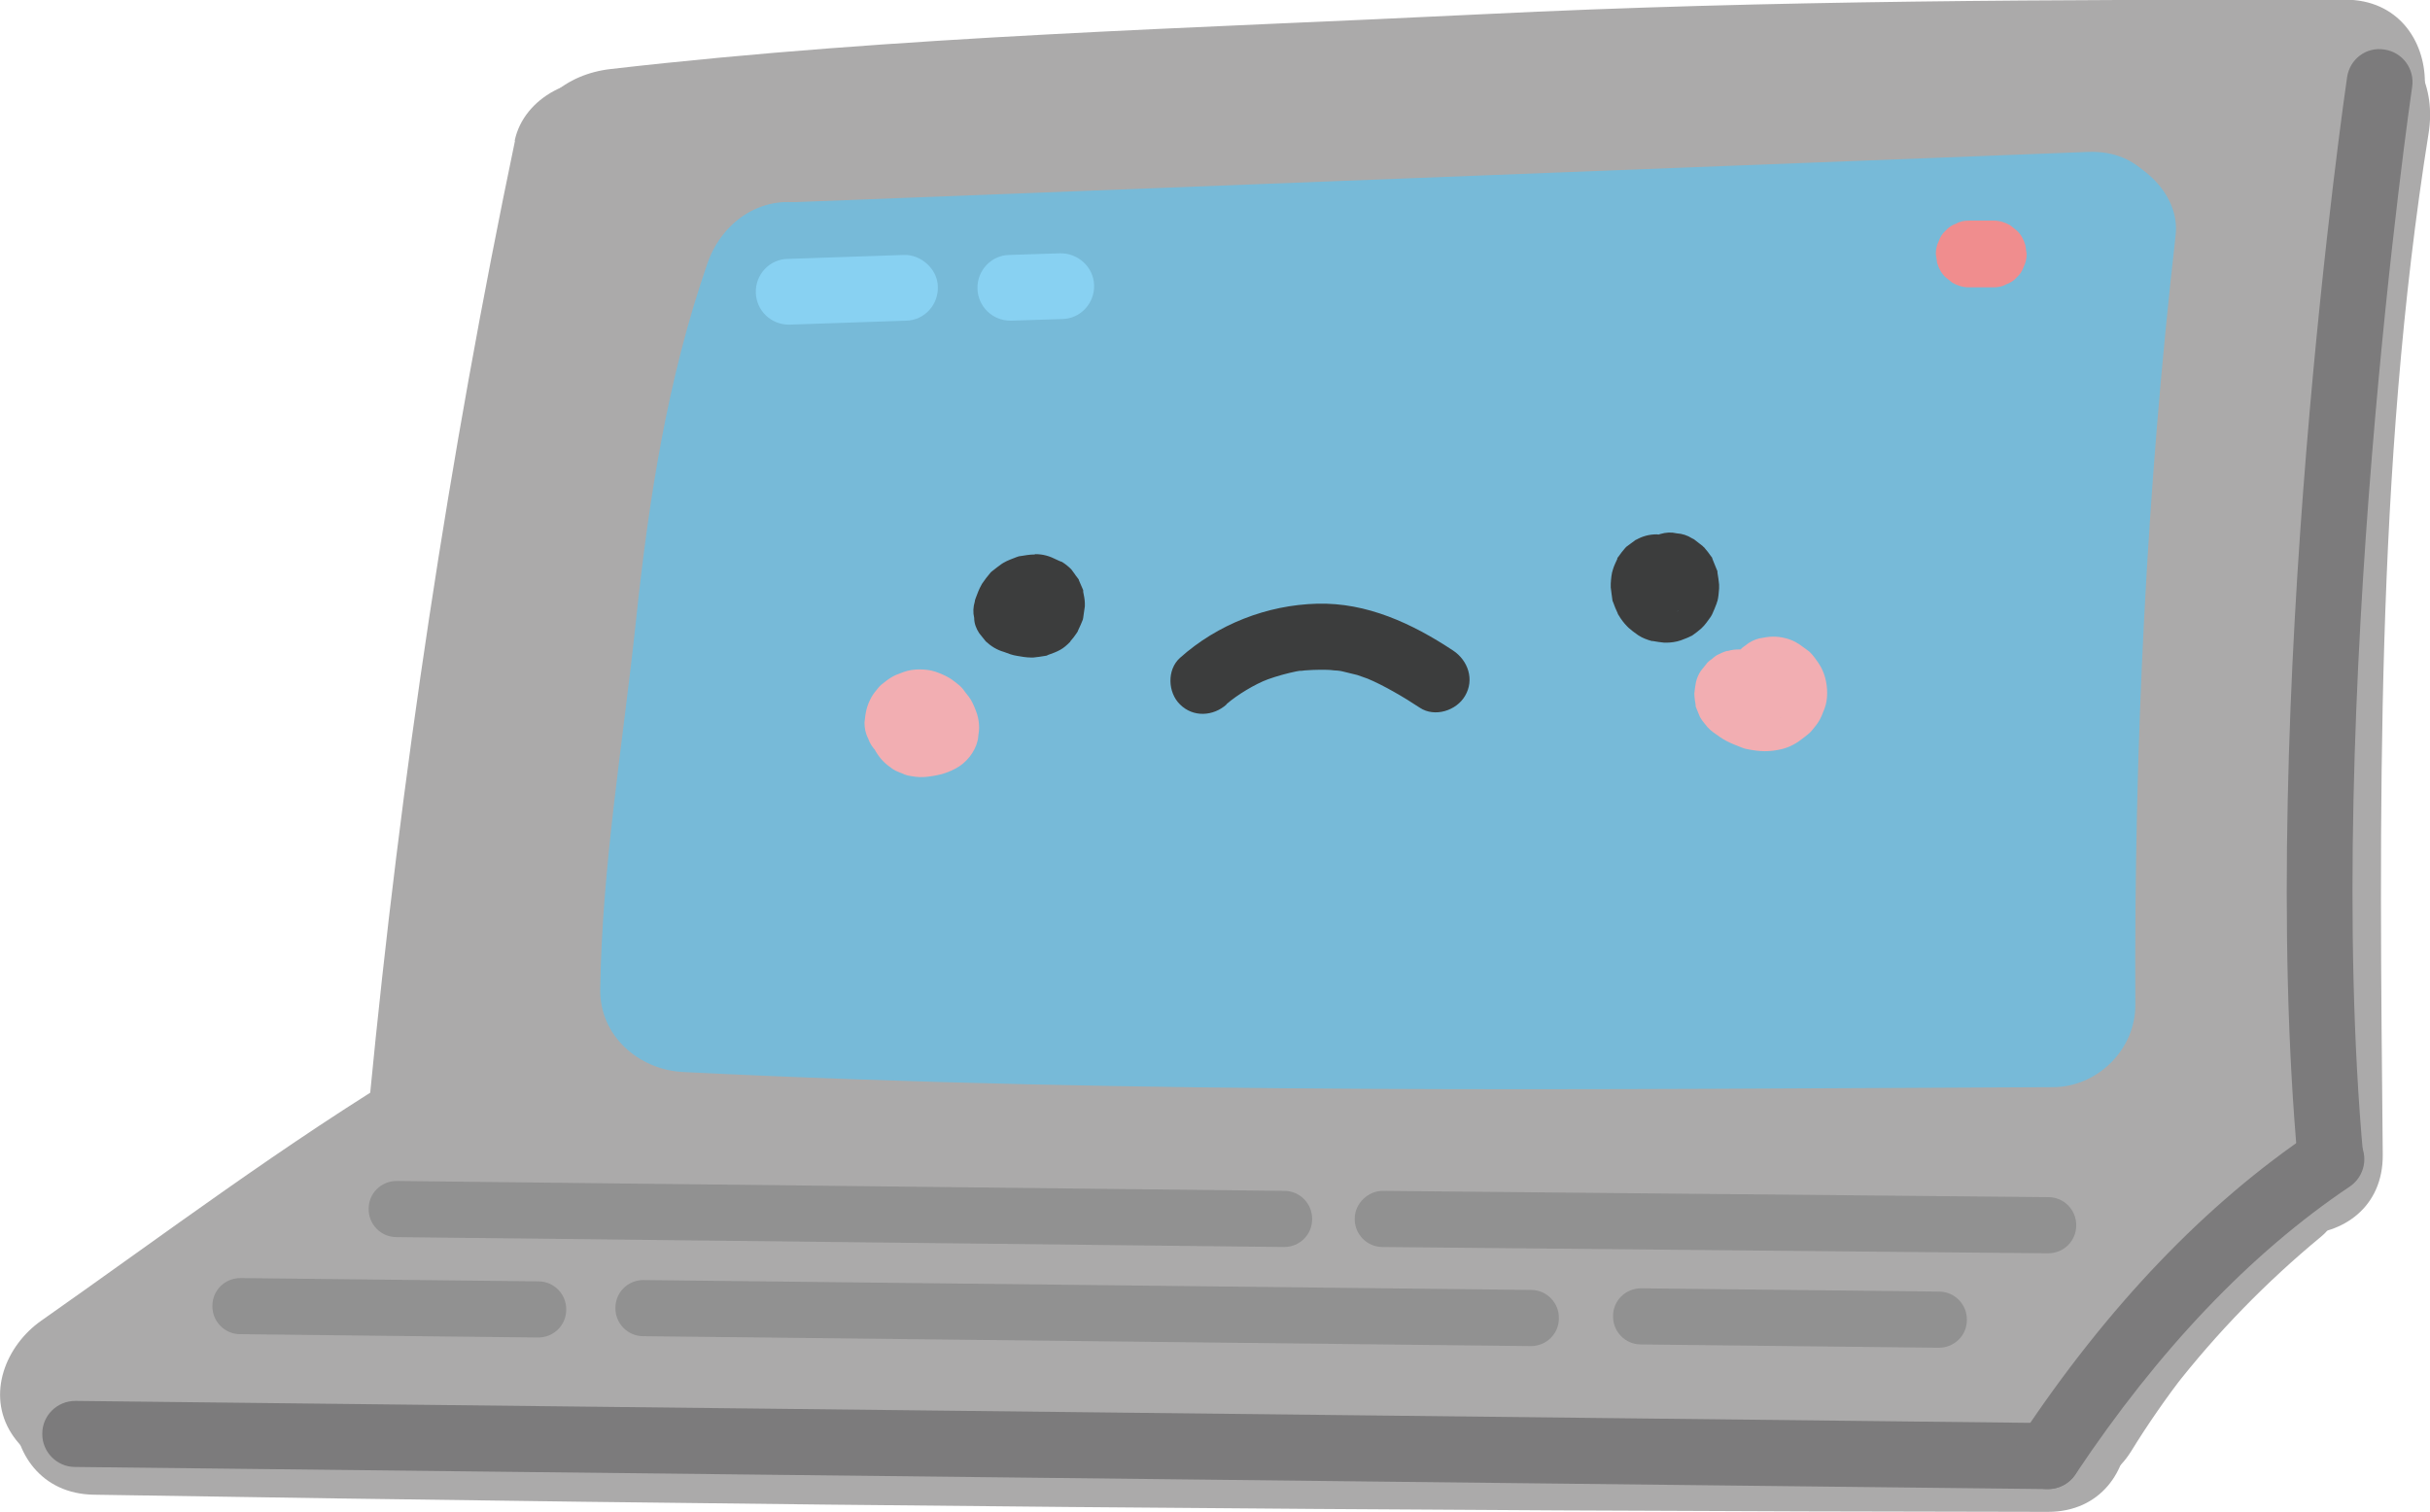
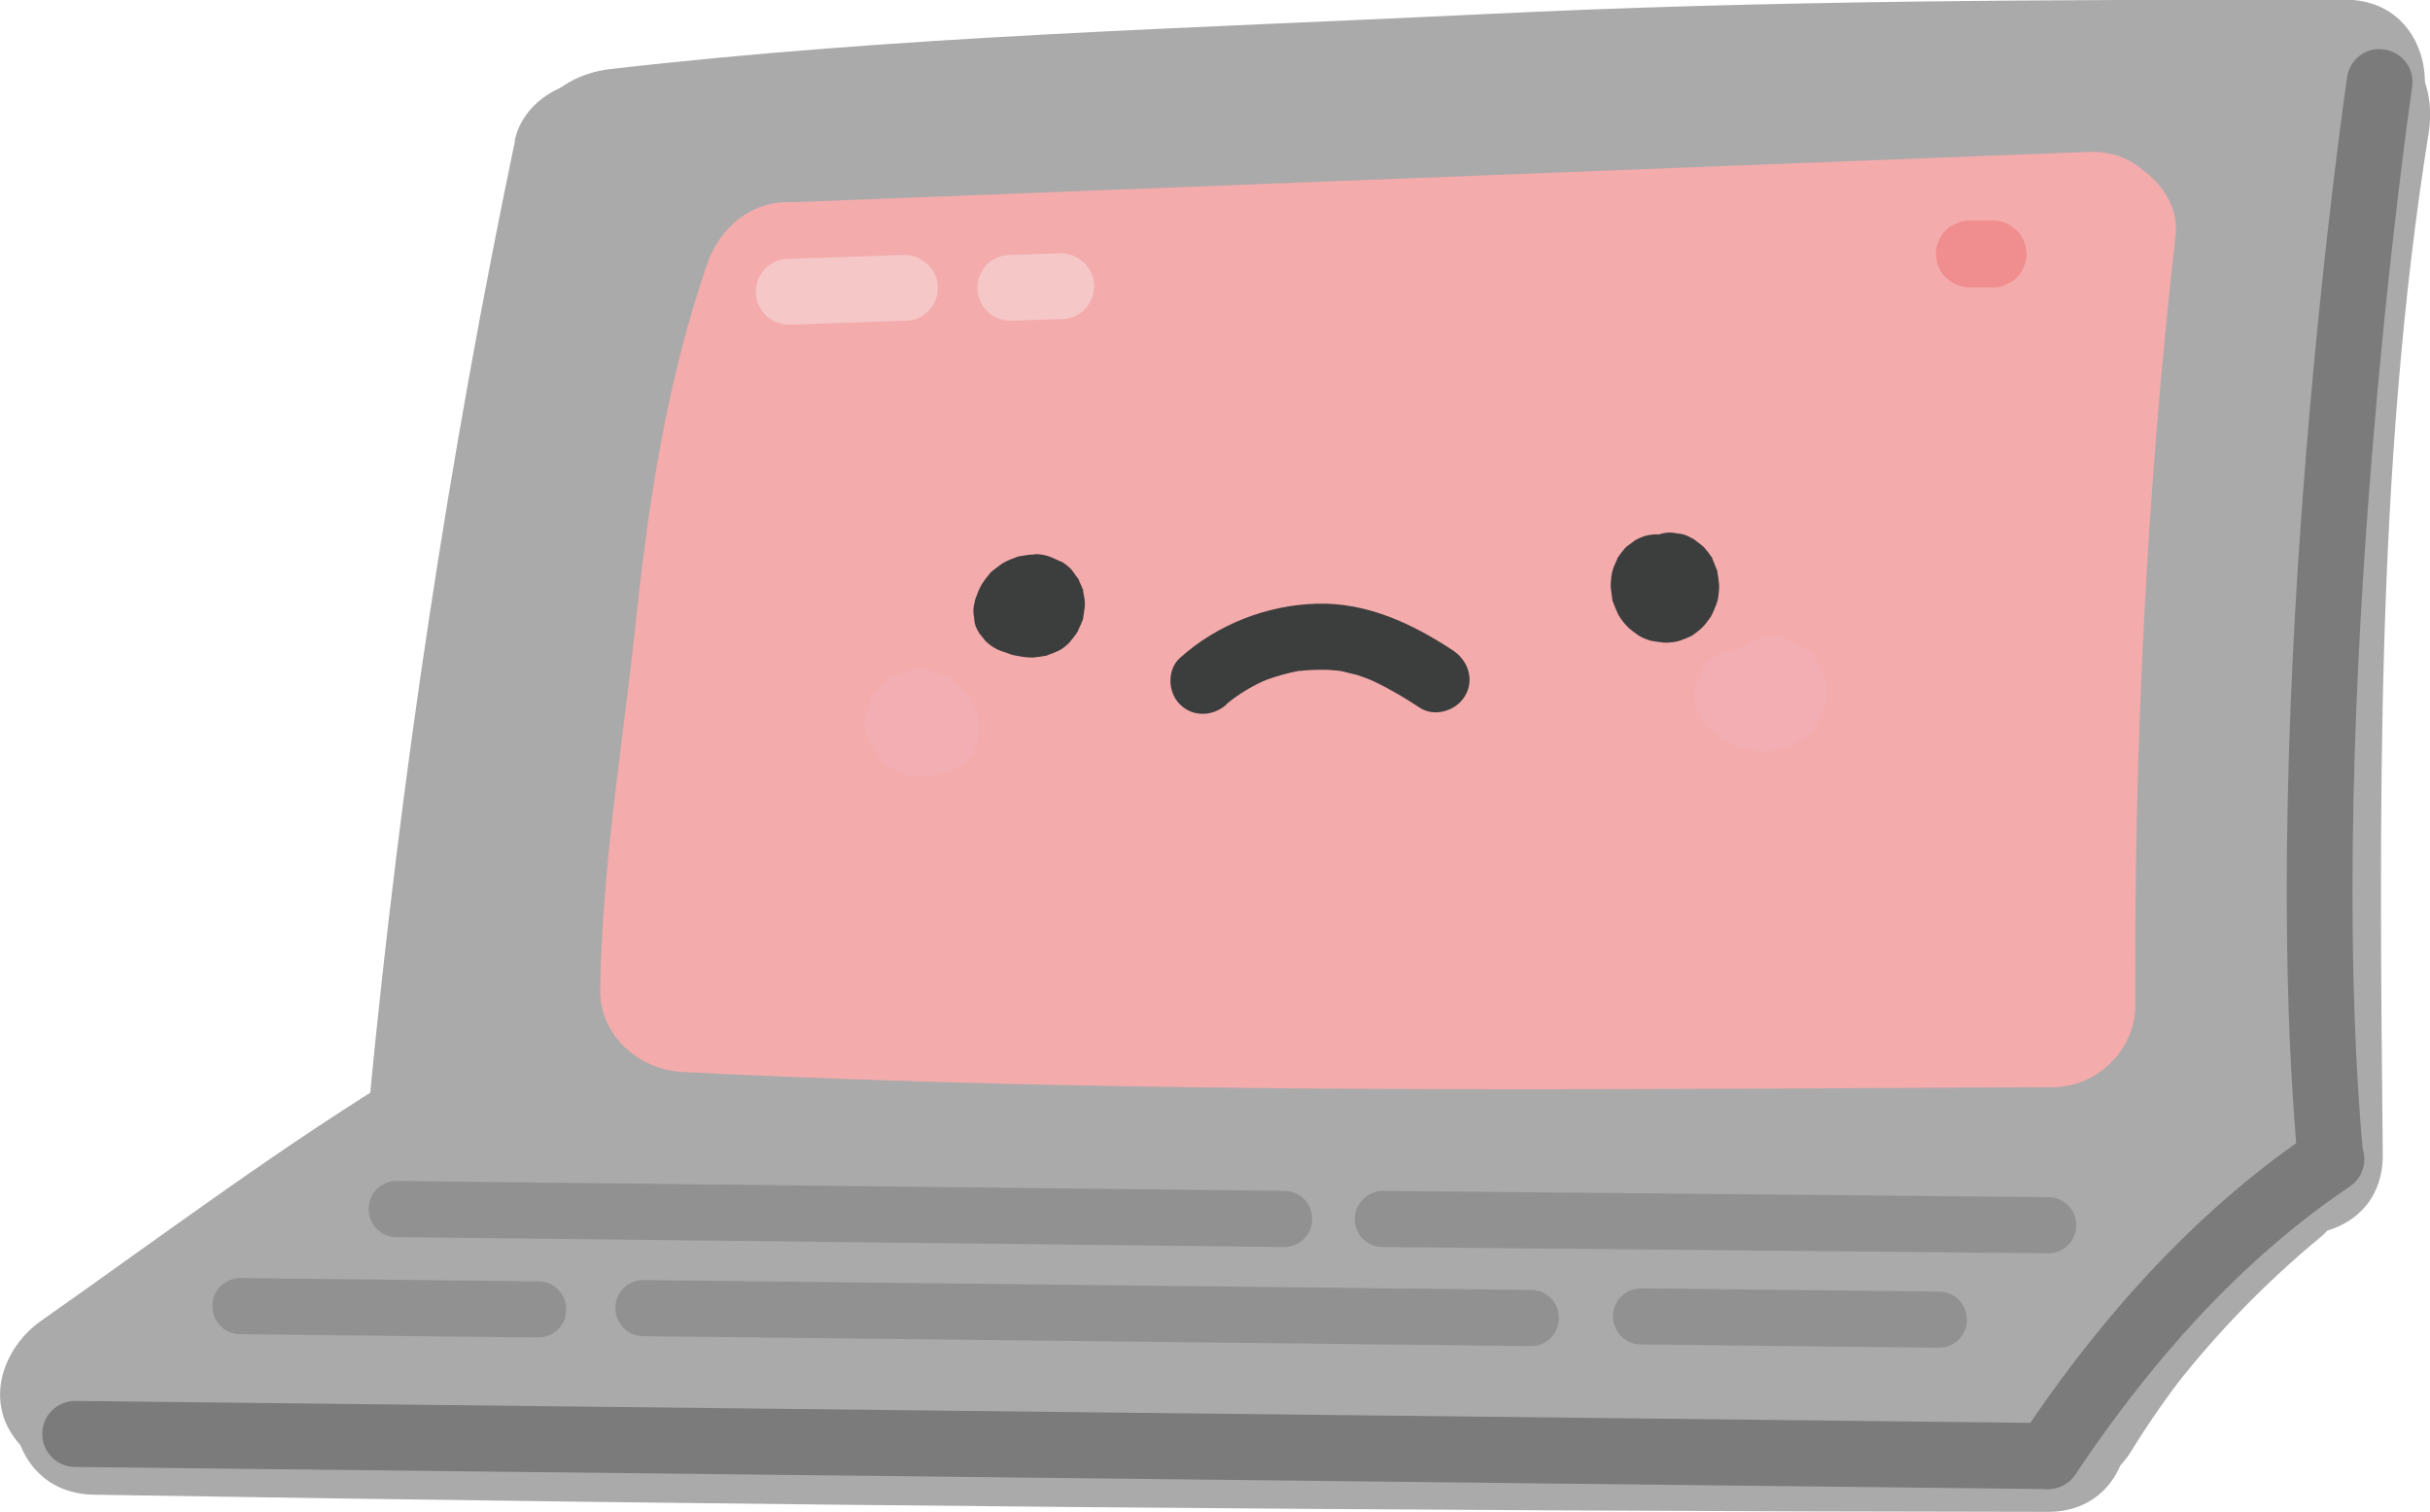
<svg xmlns="http://www.w3.org/2000/svg" id="_레이어_2" data-name="레이어 2" viewBox="0 0 73.56 45.78">
  <defs>
    <style>
      .cls-1 {
+         fill: #f4abac;
+       }
+ 
+       .cls-2 {
        fill: #f08d8e;
      }

-       .cls-2 {
+       .cls-3 {
+         fill: #f5c7c7;
+       }
+ 
+       .cls-4 {
        fill: #f2aeb2;
      }

-       .cls-3 {
+       .cls-5 {
        fill: #919191;
      }

-       .cls-4 {
+       .cls-6 {
        fill: #7c7b7c;
      }

-       .cls-5 {
+       .cls-7 {
        fill: #abaaaa;
      }

-       .cls-6 {
-         fill: #88d1f2;
-       }
- 
-       .cls-7 {
+       .cls-8 {
        fill: #3c3d3d;
-       }
- 
-       .cls-8 {
-         fill: #77bad8;
      }
    </style>
  </defs>
  <g id="_레이어_1-2" data-name="레이어 1">
    <g>
      <g>
        <g>
          <g>
            <g>
-               <path class="cls-4" d="m18.01,4.93c-1.96,9.36-3.4,18.82-4.31,28.33" />
-               <path class="cls-5" d="m15.59,4.26c-2,9.58-3.46,19.26-4.4,29-.13,1.35,1.24,2.5,2.5,2.5,1.46,0,2.37-1.15,2.5-2.5.9-9.3,2.32-18.53,4.22-27.67.28-1.32-.39-2.7-1.75-3.08-1.24-.34-2.8.42-3.08,1.75h0Z" />
+               <path class="cls-6" d="m18.01,4.93c-1.96,9.36-3.4,18.82-4.31,28.33" />
+               <path class="cls-7" d="m15.59,4.26c-2,9.58-3.46,19.26-4.4,29-.13,1.35,1.24,2.5,2.5,2.5,1.46,0,2.37-1.15,2.5-2.5.9-9.3,2.32-18.53,4.22-27.67.28-1.32-.39-2.7-1.75-3.08-1.24-.34-2.8.42-3.08,1.75h0Z" />
            </g>
            <g>
              <g>
-                 <path class="cls-4" d="m18.49,4.59c9.53-1.11,18.87-1.24,28.63-1.77,7.93-.43,16.11-.32,23.87-.32" />
-                 <path class="cls-5" d="m18.49,7.09c8.77-1.01,17.59-1.23,26.4-1.66s17.39-.44,26.1-.44c3.22,0,3.22-5,0-5-8.71,0-17.39.01-26.1.44s-17.63.65-26.4,1.66c-1.34.15-2.5,1.04-2.5,2.5,0,1.23,1.15,2.66,2.5,2.5h0Z" />
+                 <path class="cls-6" d="m18.49,4.59c9.53-1.11,18.87-1.24,28.63-1.77,7.93-.43,16.11-.32,23.87-.32" />
+                 <path class="cls-7" d="m18.49,7.09c8.77-1.01,17.59-1.23,26.4-1.66s17.39-.44,26.1-.44c3.22,0,3.22-5,0-5-8.71,0-17.39.01-26.1.44-8.81.43-17.63.65-26.4,1.66-1.34.15-2.5,1.04-2.5,2.5,0,1.23,1.15,2.66,2.5,2.5h0Z" />
              </g>
              <g>
-                 <path class="cls-4" d="m71.11,3.35c-1.68,10.43-1.58,21.05-1.47,31.61" />
-                 <path class="cls-5" d="m68.69,2.69c-1.7,10.69-1.67,21.48-1.56,32.27.03,3.22,5.03,3.22,5,0-.1-10.32-.24-20.72,1.39-30.94.21-1.33-.34-2.69-1.75-3.08-1.19-.33-2.86.4-3.08,1.75h0Z" />
+                 <path class="cls-6" d="m71.11,3.35c-1.68,10.43-1.58,21.05-1.47,31.61" />
+                 <path class="cls-7" d="m68.69,2.69c-1.7,10.69-1.67,21.48-1.56,32.27.03,3.22,5.03,3.22,5,0-.1-10.32-.24-20.72,1.39-30.94.21-1.33-.34-2.69-1.75-3.08-1.19-.33-2.86.4-3.08,1.75h0Z" />
              </g>
            </g>
            <g>
-               <path class="cls-4" d="m2.51,42.15c2.74-1.92,5.47-3.85,8.21-5.77.99-.69,2.11-1.37,3.09-1.96" />
-               <path class="cls-5" d="m3.77,44.31c3.73-2.62,7.39-5.38,11.3-7.73,1.12-.67,1.63-2.28.9-3.42s-2.22-1.62-3.42-.9c-3.91,2.35-7.57,5.11-11.3,7.73-1.07.75-1.67,2.22-.9,3.42.68,1.06,2.28,1.7,3.42.9h0Z" />
+               <path class="cls-6" d="m2.51,42.15c2.74-1.92,5.47-3.85,8.21-5.77.99-.69,2.11-1.37,3.09-1.96" />
+               <path class="cls-7" d="m3.77,44.31c3.73-2.62,7.39-5.38,11.3-7.73,1.12-.67,1.63-2.28.9-3.42s-2.22-1.62-3.42-.9c-3.91,2.35-7.57,5.11-11.3,7.73-1.07.75-1.67,2.22-.9,3.42.68,1.06,2.28,1.7,3.42.9h0Z" />
            </g>
            <g>
-               <path class="cls-4" d="m61.99,43.28c-19.72-.02-39.43-.2-59.15-.52" />
-               <path class="cls-5" d="m61.99,40.78c-19.72-.02-39.43-.2-59.15-.52-3.22-.05-3.22,4.95,0,5,19.71.32,39.43.5,59.15.52,3.22,0,3.22-5,0-5h0Z" />
+               <path class="cls-6" d="m61.99,43.28c-19.72-.02-39.43-.2-59.15-.52" />
+               <path class="cls-7" d="m61.99,40.78c-19.72-.02-39.43-.2-59.15-.52-3.22-.05-3.22,4.95,0,5,19.71.32,39.43.5,59.15.52,3.22,0,3.22-5,0-5h0Z" />
            </g>
            <g>
-               <path class="cls-4" d="m68.51,35.67c-2.42,1.98-4.51,4.36-6.16,7.02" />
-               <path class="cls-5" d="m66.74,33.9c-2.58,2.12-4.79,4.69-6.55,7.53-.69,1.11-.27,2.8.9,3.42s2.68.29,3.42-.9c.51-.83,1.07-1.63,1.66-2.4l-.39.51c1.32-1.7,2.83-3.25,4.49-4.62.47-.38.73-1.19.73-1.77,0-.61-.27-1.35-.73-1.77s-1.1-.76-1.77-.73c-.7.03-1.23.29-1.77.73h0Z" />
+               <path class="cls-6" d="m68.51,35.67c-2.42,1.98-4.51,4.36-6.16,7.02" />
+               <path class="cls-7" d="m66.74,33.9c-2.58,2.12-4.79,4.69-6.55,7.53-.69,1.11-.27,2.8.9,3.42s2.68.29,3.42-.9c.51-.83,1.07-1.63,1.66-2.4l-.39.51c1.32-1.7,2.83-3.25,4.49-4.62.47-.38.73-1.19.73-1.77,0-.61-.27-1.35-.73-1.77s-1.1-.76-1.77-.73c-.7.03-1.23.29-1.77.73h0Z" />
            </g>
          </g>
-           <polygon class="cls-5" points="13.81 34.42 18.49 4.93 70.34 2.5 69.63 34.96 62.35 42.69 2.51 42.15 13.81 34.42" />
+           <polygon class="cls-7" points="13.81 34.42 18.49 4.93 70.34 2.5 69.63 34.96 62.35 42.69 2.51 42.15 13.81 34.42" />
        </g>
        <g>
-           <path class="cls-8" d="m23.83,11.13c13.13-.51,26.25-1.02,39.38-1.53,3.21-.12,3.22-5.12,0-5-13.13.51-26.25,1.02-39.38,1.53-3.21.12-3.22,5.12,0,5h0Z" />
-           <path class="cls-8" d="m60.86,7.12c-.88,7.74-1.26,15.51-1.22,23.3l2.5-2.5c-13.82.06-27.66.23-41.47-.46l2.5,2.5c.04-3.56.67-7.18,1.04-10.73s.92-6.71,2.04-9.94c.44-1.28-.5-2.73-1.75-3.08-1.37-.38-2.63.47-3.08,1.75-1.22,3.52-1.78,7.16-2.17,10.85s-1.03,7.45-1.08,11.15c-.02,1.4,1.16,2.43,2.5,2.5,13.81.69,27.65.52,41.47.46,1.35,0,2.51-1.14,2.5-2.5-.04-7.79.34-15.56,1.22-23.3.15-1.34-1.26-2.5-2.5-2.5-1.48,0-2.35,1.15-2.5,2.5h0Z" />
-           <path class="cls-8" d="m24.46,8.66s-4.54,9.61-2.36,20.59l40.67,1.21,1.54-23.3-39.85,1.5Z" />
+           <path class="cls-1" d="m23.83,11.13c13.13-.51,26.25-1.02,39.38-1.53,3.21-.12,3.22-5.12,0-5-13.13.51-26.25,1.02-39.38,1.53-3.21.12-3.22,5.12,0,5h0Z" />
+           <path class="cls-1" d="m60.86,7.12c-.88,7.74-1.26,15.51-1.22,23.3l2.5-2.5c-13.82.06-27.66.23-41.47-.46l2.5,2.5c.04-3.56.67-7.18,1.04-10.73s.92-6.71,2.04-9.94c.44-1.28-.5-2.73-1.75-3.08-1.37-.38-2.63.47-3.08,1.75-1.22,3.52-1.78,7.16-2.17,10.85s-1.03,7.45-1.08,11.15c-.02,1.4,1.16,2.43,2.5,2.5,13.81.69,27.65.52,41.47.46,1.35,0,2.51-1.14,2.5-2.5-.04-7.79.34-15.56,1.22-23.3.15-1.34-1.26-2.5-2.5-2.5-1.48,0-2.35,1.15-2.5,2.5h0Z" />
+           <path class="cls-1" d="m24.46,8.66s-4.54,9.61-2.36,20.59l40.67,1.21,1.54-23.3-39.85,1.5Z" />
        </g>
-         <path class="cls-7" d="m31.31,16.79c-.15,0-.29.03-.43.05-.04,0-.07.02-.11.03-.13.05-.27.1-.39.17-.02.01-.03.02-.05.03-.1.07-.2.15-.29.22-.03.02-.06.05-.08.08-.08.09-.15.19-.22.29-.01.01-.02.03-.03.05-.07.12-.13.28-.17.39-.01.04-.03.07-.03.11-.05.17-.06.33-.02.5,0,.17.06.32.15.46l.2.25c.16.15.34.26.55.32.13.05.26.1.4.12.11.02.28.05.42.05.02,0,.03,0,.05,0,0,0,.02,0,.02,0,.11-.01.24-.03.36-.05.03,0,.06-.01.09-.03.12-.04.25-.09.36-.15s.2-.14.29-.23c0,0,.01-.01.02-.02,0,0,0,0,0-.01.07-.08.15-.18.2-.26.01-.02.02-.03.03-.05,0,0,0-.02.01-.03.05-.11.1-.21.14-.32,0-.02.01-.04.01-.05.02-.12.03-.24.05-.35,0-.01,0-.02,0-.04,0-.02,0-.04,0-.06,0-.09-.03-.25-.05-.34,0,0,0,0,0-.01,0-.01,0-.02,0-.03,0,0,0,0,0-.01,0,0,0,0,0,0l-.13-.3s0-.02-.01-.03c-.03-.05-.09-.11-.11-.15-.02-.03-.07-.1-.11-.15-.09-.09-.19-.17-.29-.23,0,0,0,0-.01,0-.05-.02-.1-.04-.16-.07-.05-.02-.1-.05-.16-.07-.01,0-.02,0-.03,0-.17-.05-.33-.06-.5-.02-.17,0-.32.06-.46.15-.15.08-.26.19-.35.32-.11.12-.19.26-.22.43l-.04.33c0,.23.06.44.17.63l.2.25c.16.15.34.26.55.32.01,0,.03,0,.04.01l-.3-.13s.03.02.05.03l-.25-.2s.02.02.03.03l-.2-.25s.02.03.03.05l-.13-.3s.02.05.02.07l-.04-.33s0,.06,0,.09l.04-.33s-.01.07-.03.1l.13-.3s-.03.06-.05.08l.2-.25s-.03.04-.05.05l.25-.2s-.05.03-.07.04l.3-.13s-.08.03-.12.03l.33-.04c-.06,0-.11,0-.17,0l.33.04c-.14-.02-.27-.07-.4-.12l.87,1.54s.02-.08.04-.12l-.13.3s.05-.1.08-.14l-.2.25s.08-.09.12-.12l-.25.2s.09-.06.14-.08l-.3.13c.05-.02.1-.04.16-.04l-.33.04s.05,0,.07,0c.17,0,.33-.03.48-.11.15-.05.29-.14.4-.26.12-.11.21-.25.26-.4.08-.15.11-.31.11-.48l-.04-.33c-.06-.21-.17-.4-.32-.55l-.25-.2c-.19-.11-.41-.17-.63-.17h0Z" />
-         <path class="cls-7" d="m49.54,16.33c-.05.03-.1.08-.15.11-.04.03-.1.07-.15.11-.01.01-.03.03-.04.04-.07.08-.15.18-.21.27,0,0-.01.02-.02.02,0,0,0,.01-.01.02,0,0,0,.01,0,.02-.04.09-.1.21-.13.31-.05.14-.06.3-.07.44,0,.04,0,.08,0,.12.02.13.03.26.05.38,0,.02.01.04.02.06.04.12.09.23.14.34,0,.02.02.04.03.06.07.12.16.24.26.34.01.01.03.03.04.04.08.07.18.15.27.21,0,0,.02.01.03.02.12.08.26.13.4.17,0,0,.02,0,.03,0,.11.02.24.04.35.05.02,0,.04,0,.06,0,.13,0,.3-.02.44-.07.1-.04.22-.08.31-.13,0,0,.02,0,.02-.01s.02,0,.02-.01c.09-.06.19-.14.27-.21.1-.09.2-.23.27-.33.02-.03.04-.06.06-.1.05-.11.1-.23.14-.34,0-.02.01-.04.02-.06.03-.12.04-.25.05-.38,0-.02,0-.04,0-.06s0-.04,0-.06c-.01-.12-.03-.24-.05-.36,0-.01,0-.02,0-.03,0-.02-.01-.04-.02-.06-.04-.11-.09-.21-.13-.32,0,0,0-.02-.01-.03,0-.02-.02-.04-.03-.05-.06-.09-.14-.19-.21-.27,0,0-.01-.02-.02-.02s-.02-.01-.02-.02c-.09-.07-.18-.14-.27-.21-.02-.01-.04-.02-.06-.03-.14-.09-.3-.14-.46-.15-.17-.04-.33-.03-.5.02-.16.04-.3.11-.43.22-.14.09-.24.21-.32.35l-.13.3c-.06.22-.06.44,0,.66l.13.3c.11.19.26.34.45.45.03.01.05.03.08.05l-.25-.2s.04.04.06.06l-.2-.25s.03.05.05.08l-.13-.3s.03.08.03.12l-.04-.33c0,.05,0,.1,0,.15l.04-.33c0,.05-.02.1-.04.15l.13-.3s-.04.07-.06.11l.2-.25s-.04.05-.07.07l.25-.2s-.05.04-.08.05l.3-.13s-.06.02-.09.02l.33-.04s-.06,0-.09,0l.33.04s-.06-.01-.09-.02l.3.13s-.06-.03-.09-.05l.25.2s-.06-.05-.08-.08l.2.25s-.05-.08-.07-.12l.13.3s-.03-.09-.04-.14l.04.33s0-.09,0-.14l-.04.33s.01-.06.03-.1l-.13.3s.03-.05.04-.08l-.2.25s.04-.04.06-.06l-.25.2s.01-.01.02-.02c.15-.08.26-.19.35-.32.11-.12.19-.26.22-.43.05-.17.06-.33.02-.5,0-.17-.06-.32-.15-.46l-.2-.25c-.16-.15-.34-.26-.55-.32l-.33-.04c-.23,0-.44.06-.63.17h0Z" />
-         <path class="cls-2" d="m27.33,20.59c-.24.09-.45.18-.63.38-.04.05-.17.21-.2.26,0,0,0,.02-.01.02-.03.05-.12.24-.14.35-.06.31-.06.45,0,.76.03.14.09.28.17.41.15.24.28.36.51.52.1.07.27.12.35.16.03.01.06.02.09.03.15.03.33.06.49.05s.35-.04.51-.08.31-.1.46-.18c.31-.16.58-.49.66-.83.02-.06.02-.14.03-.2.01-.08.02-.13.02-.2,0-.13-.02-.28-.06-.41-.05-.15-.11-.3-.19-.44-.04-.07-.09-.13-.14-.19s-.09-.13-.14-.18c-.02-.02-.04-.04-.06-.06-.08-.07-.18-.14-.26-.2-.02-.01-.03-.02-.05-.03-.13-.08-.28-.14-.42-.19-.15-.05-.32-.07-.48-.07s-.33.02-.49.08c-.32.11-.42.18-.68.39-.02.02-.04.04-.06.06-.08.1-.17.2-.23.31-.15.28-.18.46-.21.77,0,.17.03.33.11.48.05.15.14.29.26.4.11.12.25.21.4.26.15.08.31.11.48.11l.33-.04c.21-.06.4-.17.55-.32l.2-.25c.11-.19.17-.41.17-.63,0,0,0-.02,0-.03l-.04.33s.01-.06.02-.09l-.13.3s.03-.05.05-.08l-.2.25s.05-.06.08-.08l-.25.2s.07-.04.1-.06l-.3.13s.07-.03.11-.03l-.33.04s.08,0,.12,0l-.33-.04s.08.02.12.03l-.3-.13s.09.05.13.08l-.25-.2s.08.08.12.12l-.2-.25s.07.1.09.16l-.13-.3s.03.07.03.1l-.04-.33s0,.03,0,.05l.04-.33s0,.03-.01.05l.13-.3s0,.02-.01.02l.2-.25s-.02.02-.03.03l.25-.2s-.03.02-.05.03l.3-.13c-.1.04-.2.06-.31.08l.33-.04c-.05,0-.11,0-.16,0l.33.04s-.07-.01-.11-.03l.3.13s-.04-.02-.06-.03l.25.2s-.03-.03-.05-.04l.2.25s-.03-.05-.04-.07l.13.3s-.02-.05-.02-.07l.04.33s0-.05,0-.08l-.04.33s0-.04.02-.06l-.13.3s.01-.02.02-.03l-.2.25s.02-.02.03-.03l-.25.2s.03-.02.04-.02l-.3.13h0c.16-.04.3-.12.43-.23.14-.09.24-.21.32-.35.09-.14.14-.3.15-.46.04-.17.03-.33-.02-.5l-.13-.3c-.11-.19-.26-.34-.45-.45l-.3-.13c-.22-.06-.44-.06-.66,0h0Z" />
-         <path class="cls-2" d="m53.58,20.05c-.07-.06-.18-.16-.27-.21-.07-.04-.24-.11-.31-.13-.2-.06-.5-.06-.69,0-.01,0-.02,0-.03,0-.08.02-.24.09-.31.13-.04.02-.18.14-.14.11-.05.03-.1.07-.14.11l-.2.25c-.07.1-.12.22-.15.34-.02.09-.04.25-.05.35,0,.11.03.3.04.35,0,.01,0,.03,0,.04l.06.15c.02.06.05.11.07.17.06.11.15.21.23.31.11.12.25.21.38.3.06.04.12.08.18.11.15.08.31.14.46.2.07.03.14.05.21.06.36.07.63.08.99,0,.27-.06.49-.19.7-.36.09-.07.16-.12.23-.2.22-.26.27-.35.39-.67.11-.28.1-.65.02-.94-.04-.15-.11-.31-.2-.44-.07-.1-.15-.22-.24-.31-.05-.06-.13-.1-.19-.15-.18-.14-.33-.23-.55-.29-.31-.08-.5-.06-.81,0-.16.04-.3.11-.43.22-.14.09-.24.21-.32.35-.09.14-.14.3-.15.46-.04.17-.03.33.02.5.1.3.29.59.57.75l.3.13c.22.06.44.06.66,0h.02c-.11.01-.22.03-.33.04.03,0,.05,0,.08,0l-.33-.04s.06.01.09.02l-.3-.13s.06.03.08.05l-.25-.2s.06.05.08.08l-.2-.25s.05.08.07.12l-.13-.3s.02.08.03.12l-.04-.33s0,.07,0,.1l.04-.33s-.02.08-.03.12l.13-.3s-.04.07-.06.11l.2-.25s-.06.07-.1.1l.25-.2c-.05.04-.11.07-.17.1l.3-.13c-.06.02-.12.04-.19.05l.33-.04c-.07,0-.14,0-.21,0l.33.04c-.09-.01-.18-.04-.27-.08l.3.13c-.13-.06-.26-.13-.38-.22l.25.2s-.06-.05-.08-.08l.2.25s-.02-.04-.03-.06l.13.3s0-.03,0-.04l.04.33v-.02c-.01.11-.03.22-.04.33,0-.01,0-.02,0-.03l-.13.3s.01-.02.02-.03l-.2.25h.01c-.08.05-.17.12-.25.18,0,0,.02-.01.03-.02l-.3.13s.02,0,.03,0l-.33.04h.02c-.11-.02-.22-.03-.33-.04h.01c-.1-.04-.2-.08-.3-.12h.01c-.08-.06-.17-.12-.25-.19h.01c.11.13.25.22.4.27.15.08.31.11.48.11.17,0,.33-.03.48-.11.15-.05.29-.14.4-.26.22-.24.38-.55.37-.88l-.04-.33c-.06-.21-.17-.4-.32-.55h0Z" />
+         <path class="cls-8" d="m31.31,16.79c-.15,0-.29.03-.43.05-.04,0-.07.02-.11.03-.13.05-.27.1-.39.17-.02.01-.03.02-.05.03-.1.07-.2.15-.29.22-.03.02-.06.05-.08.08-.08.09-.15.19-.22.29-.01.01-.02.03-.03.05-.07.12-.13.28-.17.39-.01.04-.03.07-.03.11-.05.17-.06.33-.02.5,0,.17.06.32.15.46l.2.25c.16.15.34.26.55.32.13.05.26.1.4.12.11.02.28.05.42.05.02,0,.03,0,.05,0,0,0,.02,0,.02,0,.11-.01.24-.03.36-.05.03,0,.06-.01.09-.03.12-.04.25-.09.36-.15s.2-.14.29-.23c0,0,.01-.01.02-.02,0,0,0,0,0-.01.07-.08.15-.18.2-.26.01-.02.02-.03.03-.05,0,0,0-.02.01-.03.05-.11.1-.21.14-.32,0-.02.01-.04.01-.05.02-.12.03-.24.05-.35,0-.01,0-.02,0-.04,0-.02,0-.04,0-.06,0-.09-.03-.25-.05-.34,0,0,0,0,0-.01,0-.01,0-.02,0-.03,0,0,0,0,0-.01,0,0,0,0,0,0l-.13-.3s0-.02-.01-.03c-.03-.05-.09-.11-.11-.15-.02-.03-.07-.1-.11-.15-.09-.09-.19-.17-.29-.23,0,0,0,0-.01,0-.05-.02-.1-.04-.16-.07-.05-.02-.1-.05-.16-.07-.01,0-.02,0-.03,0-.17-.05-.33-.06-.5-.02-.17,0-.32.06-.46.15-.15.08-.26.19-.35.32-.11.12-.19.26-.22.43l-.04.33c0,.23.06.44.17.63l.2.25c.16.15.34.26.55.32.01,0,.03,0,.04.01l-.3-.13s.03.02.05.03l-.25-.2s.02.02.03.03l-.2-.25s.02.03.03.05l-.13-.3s.02.05.02.07l-.04-.33s0,.06,0,.09l.04-.33s-.01.07-.03.1l.13-.3s-.03.06-.05.08l.2-.25s-.03.04-.05.05l.25-.2s-.05.03-.07.04l.3-.13s-.08.03-.12.03l.33-.04c-.06,0-.11,0-.17,0l.33.04c-.14-.02-.27-.07-.4-.12l.87,1.54s.02-.08.04-.12l-.13.3s.05-.1.08-.14l-.2.25s.08-.09.12-.12l-.25.2s.09-.06.14-.08l-.3.13c.05-.02.1-.04.16-.04l-.33.04s.05,0,.07,0c.17,0,.33-.03.48-.11.15-.05.29-.14.4-.26.12-.11.21-.25.26-.4.08-.15.11-.31.11-.48l-.04-.33c-.06-.21-.17-.4-.32-.55l-.25-.2c-.19-.11-.41-.17-.63-.17h0Z" />
+         <path class="cls-8" d="m49.54,16.33c-.05.03-.1.08-.15.11-.04.03-.1.07-.15.11-.01.01-.03.03-.04.04-.07.08-.15.18-.21.27,0,0-.01.02-.02.02,0,0,0,.01-.01.02,0,0,0,.01,0,.02-.04.09-.1.21-.13.31-.05.14-.06.3-.07.44,0,.04,0,.08,0,.12.02.13.03.26.05.38,0,.02.01.04.02.06.04.12.09.23.14.34,0,.02.02.04.03.06.07.12.16.24.26.34.01.01.03.03.04.04.08.07.18.15.27.21,0,0,.02.01.03.02.12.08.26.13.4.17,0,0,.02,0,.03,0,.11.02.24.04.35.05.02,0,.04,0,.06,0,.13,0,.3-.02.44-.07.1-.04.22-.08.31-.13,0,0,.02,0,.02-.01s.02,0,.02-.01c.09-.06.19-.14.27-.21.1-.09.2-.23.27-.33.02-.03.04-.06.06-.1.05-.11.1-.23.14-.34,0-.02.01-.04.02-.06.03-.12.04-.25.05-.38,0-.02,0-.04,0-.06s0-.04,0-.06c-.01-.12-.03-.24-.05-.36,0-.01,0-.02,0-.03,0-.02-.01-.04-.02-.06-.04-.11-.09-.21-.13-.32,0,0,0-.02-.01-.03,0-.02-.02-.04-.03-.05-.06-.09-.14-.19-.21-.27,0,0-.01-.02-.02-.02s-.02-.01-.02-.02c-.09-.07-.18-.14-.27-.21-.02-.01-.04-.02-.06-.03-.14-.09-.3-.14-.46-.15-.17-.04-.33-.03-.5.02-.16.04-.3.11-.43.22-.14.09-.24.21-.32.35l-.13.3c-.06.22-.06.44,0,.66l.13.3c.11.19.26.34.45.45.03.01.05.03.08.05l-.25-.2s.04.04.06.06l-.2-.25s.03.05.05.08l-.13-.3s.03.08.03.12l-.04-.33c0,.05,0,.1,0,.15l.04-.33c0,.05-.02.1-.04.15l.13-.3s-.04.07-.06.11l.2-.25s-.04.05-.07.07l.25-.2s-.05.04-.08.05l.3-.13s-.06.02-.09.02l.33-.04s-.06,0-.09,0l.33.04s-.06-.01-.09-.02l.3.13s-.06-.03-.09-.05l.25.2s-.06-.05-.08-.08l.2.25s-.05-.08-.07-.12l.13.3s-.03-.09-.04-.14l.04.33s0-.09,0-.14l-.04.33s.01-.06.03-.1l-.13.3s.03-.05.04-.08l-.2.25s.04-.04.06-.06l-.25.2s.01-.01.02-.02c.15-.08.26-.19.35-.32.11-.12.19-.26.22-.43.05-.17.06-.33.02-.5,0-.17-.06-.32-.15-.46l-.2-.25c-.16-.15-.34-.26-.55-.32l-.33-.04c-.23,0-.44.06-.63.17h0Z" />
+         <path class="cls-4" d="m27.33,20.59c-.24.09-.45.18-.63.38-.04.05-.17.21-.2.26,0,0,0,.02-.01.02-.03.05-.12.24-.14.35-.06.31-.06.45,0,.76.03.14.09.28.17.41.15.24.28.36.51.52.1.07.27.12.35.16.03.01.06.02.09.03.15.03.33.06.49.05s.35-.04.51-.08.31-.1.46-.18c.31-.16.58-.49.66-.83.02-.06.02-.14.03-.2.01-.08.02-.13.02-.2,0-.13-.02-.28-.06-.41-.05-.15-.11-.3-.19-.44-.04-.07-.09-.13-.14-.19s-.09-.13-.14-.18c-.02-.02-.04-.04-.06-.06-.08-.07-.18-.14-.26-.2-.02-.01-.03-.02-.05-.03-.13-.08-.28-.14-.42-.19-.15-.05-.32-.07-.48-.07s-.33.02-.49.08c-.32.11-.42.18-.68.39-.02.02-.04.04-.06.06-.08.1-.17.2-.23.31-.15.28-.18.46-.21.77,0,.17.03.33.11.48.05.15.14.29.26.4.11.12.25.21.4.26.15.08.31.11.48.11l.33-.04c.21-.06.4-.17.55-.32l.2-.25c.11-.19.17-.41.17-.63,0,0,0-.02,0-.03l-.04.33s.01-.06.02-.09l-.13.3s.03-.05.05-.08l-.2.25s.05-.06.08-.08l-.25.2s.07-.04.1-.06l-.3.13s.07-.03.11-.03l-.33.04s.08,0,.12,0l-.33-.04s.08.02.12.03l-.3-.13s.09.05.13.08l-.25-.2s.08.08.12.12l-.2-.25s.07.1.09.16l-.13-.3s.03.07.03.1l-.04-.33s0,.03,0,.05l.04-.33s0,.03-.01.05l.13-.3s0,.02-.01.02l.2-.25s-.02.02-.03.03l.25-.2s-.03.02-.05.03l.3-.13c-.1.04-.2.06-.31.08l.33-.04c-.05,0-.11,0-.16,0l.33.04s-.07-.01-.11-.03l.3.13s-.04-.02-.06-.03l.25.2s-.03-.03-.05-.04l.2.25s-.03-.05-.04-.07l.13.3s-.02-.05-.02-.07l.04.33s0-.05,0-.08l-.04.33s0-.04.02-.06l-.13.3s.01-.02.02-.03l-.2.25s.02-.02.03-.03l-.25.2s.03-.02.04-.02l-.3.13h0c.16-.04.3-.12.43-.23.14-.09.24-.21.32-.35.09-.14.14-.3.15-.46.04-.17.03-.33-.02-.5l-.13-.3c-.11-.19-.26-.34-.45-.45l-.3-.13c-.22-.06-.44-.06-.66,0h0Z" />
+         <path class="cls-4" d="m53.58,20.05c-.07-.06-.18-.16-.27-.21-.07-.04-.24-.11-.31-.13-.2-.06-.5-.06-.69,0-.01,0-.02,0-.03,0-.08.02-.24.09-.31.13-.04.02-.18.14-.14.11-.05.03-.1.07-.14.11l-.2.25c-.07.1-.12.22-.15.34-.02.09-.04.25-.05.35,0,.11.03.3.04.35,0,.01,0,.03,0,.04l.06.15c.02.06.05.11.07.17.06.11.15.21.23.31.11.12.25.21.38.3.06.04.12.08.18.11.15.08.31.14.46.2.07.03.14.05.21.06.36.07.63.08.99,0,.27-.06.49-.19.7-.36.09-.07.16-.12.23-.2.22-.26.27-.35.39-.67.11-.28.1-.65.02-.94-.04-.15-.11-.31-.2-.44-.07-.1-.15-.22-.24-.31-.05-.06-.13-.1-.19-.15-.18-.14-.33-.23-.55-.29-.31-.08-.5-.06-.81,0-.16.04-.3.11-.43.22-.14.09-.24.21-.32.35-.09.14-.14.3-.15.46-.04.17-.03.33.02.5.1.3.29.59.57.75l.3.13c.22.06.44.06.66,0h.02c-.11.01-.22.03-.33.04.03,0,.05,0,.08,0l-.33-.04s.06.01.09.02l-.3-.13s.06.03.08.05l-.25-.2s.06.05.08.08l-.2-.25s.05.08.07.12l-.13-.3s.02.08.03.12l-.04-.33s0,.07,0,.1l.04-.33s-.02.08-.03.12l.13-.3s-.04.07-.06.11l.2-.25s-.06.07-.1.1l.25-.2c-.05.04-.11.07-.17.1l.3-.13c-.06.02-.12.04-.19.05l.33-.04c-.07,0-.14,0-.21,0l.33.04c-.09-.01-.18-.04-.27-.08l.3.13c-.13-.06-.26-.13-.38-.22l.25.2s-.06-.05-.08-.08l.2.25s-.02-.04-.03-.06l.13.3s0-.03,0-.04l.04.33v-.02c-.01.11-.03.22-.04.33,0-.01,0-.02,0-.03l-.13.3s.01-.02.02-.03l-.2.25h.01c-.08.05-.17.12-.25.18,0,0,.02-.01.03-.02l-.3.13s.02,0,.03,0l-.33.04h.02c-.11-.02-.22-.03-.33-.04h.01c-.1-.04-.2-.08-.3-.12h.01c-.08-.06-.17-.12-.25-.19h.01c.11.13.25.22.4.27.15.08.31.11.48.11.17,0,.33-.03.48-.11.15-.05.29-.14.4-.26.22-.24.38-.55.37-.88l-.04-.33c-.06-.21-.17-.4-.32-.55h0Z" />
        <g>
-           <path class="cls-4" d="m61.99,45.09h-.01l-59.71-.67c-.55,0-1-.46-.99-1.01,0-.55.45-.99,1-.99h.01l59.71.67c.55,0,1,.46.99,1.01,0,.55-.45.99-1,.99Z" />
-           <path class="cls-4" d="m61.99,45.09c-.19,0-.38-.05-.55-.17-.46-.31-.58-.93-.28-1.39,2.64-3.98,5.62-7.09,8.85-9.26.46-.31,1.08-.19,1.39.27.31.46.19,1.08-.27,1.39-3.01,2.02-5.8,4.96-8.3,8.71-.19.29-.51.45-.83.45Z" />
-           <path class="cls-4" d="m70.56,36.1c-.51,0-.95-.39-1-.91-1.27-13.86,1.46-32.66,1.49-32.85.08-.55.58-.93,1.13-.84.55.08.92.59.84,1.13-.03.19-2.72,18.75-1.48,32.38.05.55-.36,1.04-.91,1.09-.03,0-.06,0-.09,0Z" />
+           <path class="cls-6" d="m61.99,45.09h-.01l-59.71-.67c-.55,0-1-.46-.99-1.01,0-.55.45-.99,1-.99h.01l59.71.67c.55,0,1,.46.99,1.01,0,.55-.45.99-1,.99Z" />
+           <path class="cls-6" d="m61.99,45.09c-.19,0-.38-.05-.55-.17-.46-.31-.58-.93-.28-1.39,2.64-3.98,5.62-7.09,8.85-9.26.46-.31,1.08-.19,1.39.27.31.46.19,1.08-.27,1.39-3.01,2.02-5.8,4.96-8.3,8.71-.19.29-.51.45-.83.45Z" />
+           <path class="cls-6" d="m70.56,36.1c-.51,0-.95-.39-1-.91-1.27-13.86,1.46-32.66,1.49-32.85.08-.55.58-.93,1.13-.84.55.08.92.59.84,1.13-.03.19-2.72,18.75-1.48,32.38.05.55-.36,1.04-.91,1.09-.03,0-.06,0-.09,0Z" />
        </g>
        <g>
-           <path class="cls-3" d="m38.87,37.76h0l-26.87-.3c-.47,0-.85-.39-.84-.86,0-.47.38-.84.85-.84h0l26.87.3c.47,0,.85.39.84.86,0,.47-.38.84-.85.84Z" />
-           <path class="cls-3" d="m61.99,37.95h0l-20.14-.19c-.47,0-.85-.39-.84-.86,0-.47.42-.85.86-.84l20.14.19c.47,0,.85.39.84.86,0,.47-.38.84-.85.84Z" />
-           <path class="cls-3" d="m46.34,40.76h0l-26.87-.3c-.47,0-.85-.39-.84-.86,0-.47.38-.84.85-.84h0l26.87.3c.47,0,.85.39.84.86,0,.47-.38.84-.85.84Z" />
-           <path class="cls-3" d="m58.69,40.81h0l-9.02-.1c-.47,0-.85-.39-.84-.86,0-.47.38-.84.85-.84h0l9.02.1c.47,0,.85.39.84.86,0,.47-.38.84-.85.84Z" />
-           <path class="cls-3" d="m16.29,40.5h0l-9.02-.1c-.47,0-.85-.39-.84-.86,0-.47.38-.84.85-.84h0l9.02.1c.47,0,.85.39.84.86,0,.47-.38.84-.85.84Z" />
+           <path class="cls-5" d="m38.87,37.76h0l-26.87-.3c-.47,0-.85-.39-.84-.86,0-.47.38-.84.85-.84h0l26.87.3c.47,0,.85.39.84.86,0,.47-.38.84-.85.84Z" />
+           <path class="cls-5" d="m61.99,37.95h0l-20.14-.19c-.47,0-.85-.39-.84-.86,0-.47.42-.85.86-.84l20.14.19c.47,0,.85.39.84.86,0,.47-.38.84-.85.84Z" />
+           <path class="cls-5" d="m46.34,40.76h0l-26.87-.3c-.47,0-.85-.39-.84-.86,0-.47.38-.84.85-.84h0l26.87.3c.47,0,.85.39.84.86,0,.47-.38.84-.85.84Z" />
+           <path class="cls-5" d="m58.69,40.81h0l-9.02-.1c-.47,0-.85-.39-.84-.86,0-.47.38-.84.85-.84h0l9.02.1c.47,0,.85.39.84.86,0,.47-.38.84-.85.84Z" />
+           <path class="cls-5" d="m16.29,40.5h0l-9.02-.1c-.47,0-.85-.39-.84-.86,0-.47.38-.84.85-.84h0l9.02.1c.47,0,.85.39.84.86,0,.47-.38.84-.85.84Z" />
        </g>
-         <path class="cls-6" d="m23.88,9.83c-.54,0-.98-.42-1-.96-.02-.55.41-1.02.96-1.03l3.52-.12c.5-.02,1.02.41,1.03.96.02.55-.41,1.02-.96,1.03l-3.52.12s-.02,0-.04,0Z" />
-         <path class="cls-6" d="m30.59,9.71c-.54,0-.98-.42-1-.96-.02-.55.41-1.02.96-1.03l1.54-.05c.54-.01,1.01.41,1.03.96s-.41,1.02-.96,1.03l-1.54.05s-.02,0-.04,0Z" />
-         <path class="cls-7" d="m37.13,21.32c.32-.28.87-.61,1.25-.75.28-.1.57-.18.86-.24.02,0,.21-.04.13-.02s.11-.01.13-.01c.16-.01.31-.02.47-.02.14,0,.28,0,.42.02.07,0,.14.01.21.02-.11-.02-.01,0,.04.01.15.04.3.07.45.11.09.03.31.11.31.11.46.19,1.1.56,1.58.88.45.3,1.11.09,1.37-.36.29-.49.09-1.07-.36-1.37-1.24-.82-2.61-1.46-4.12-1.42s-3.01.62-4.15,1.64c-.4.36-.37,1.05,0,1.41.4.4,1.01.36,1.41,0h0Z" />
+         <path class="cls-3" d="m23.88,9.83c-.54,0-.98-.42-1-.96-.02-.55.41-1.02.96-1.03l3.52-.12c.5-.02,1.02.41,1.03.96.02.55-.41,1.02-.96,1.03l-3.52.12s-.02,0-.04,0Z" />
+         <path class="cls-3" d="m30.59,9.71c-.54,0-.98-.42-1-.96-.02-.55.41-1.02.96-1.03l1.54-.05c.54-.01,1.01.41,1.03.96s-.41,1.02-.96,1.03l-1.54.05s-.02,0-.04,0Z" />
+         <path class="cls-8" d="m37.13,21.32c.32-.28.87-.61,1.25-.75.28-.1.57-.18.86-.24.02,0,.21-.04.13-.02s.11-.01.13-.01c.16-.01.31-.02.47-.02.14,0,.28,0,.42.02.07,0,.14.01.21.02-.11-.02-.01,0,.04.01.15.04.3.07.45.11.09.03.31.11.31.11.46.19,1.1.56,1.58.88.45.3,1.11.09,1.37-.36.29-.49.09-1.07-.36-1.37-1.24-.82-2.61-1.46-4.12-1.42s-3.01.62-4.15,1.64c-.4.36-.37,1.05,0,1.41.4.4,1.01.36,1.41,0h0Z" />
      </g>
-       <path class="cls-1" d="m59.6,8.7h.74c.14,0,.27-.02.39-.09.12-.04.23-.11.32-.21.1-.09.17-.2.21-.32.06-.12.09-.25.09-.39l-.04-.27c-.05-.17-.13-.32-.26-.44l-.2-.16c-.16-.09-.32-.14-.5-.14h-.74c-.14,0-.27.02-.39.09-.12.04-.23.11-.32.21-.1.09-.17.2-.21.32-.06.12-.09.25-.09.39l.04.27c.05.17.13.32.26.44l.2.16c.16.09.32.14.5.14h0Z" />
+       <path class="cls-2" d="m59.6,8.7h.74c.14,0,.27-.02.39-.09.12-.04.23-.11.32-.21.1-.09.17-.2.21-.32.06-.12.09-.25.09-.39l-.04-.27c-.05-.17-.13-.32-.26-.44l-.2-.16c-.16-.09-.32-.14-.5-.14h-.74c-.14,0-.27.02-.39.09-.12.04-.23.11-.32.21-.1.09-.17.2-.21.32-.06.12-.09.25-.09.39l.04.27c.05.17.13.32.26.44l.2.16c.16.09.32.14.5.14h0Z" />
    </g>
  </g>
</svg>
